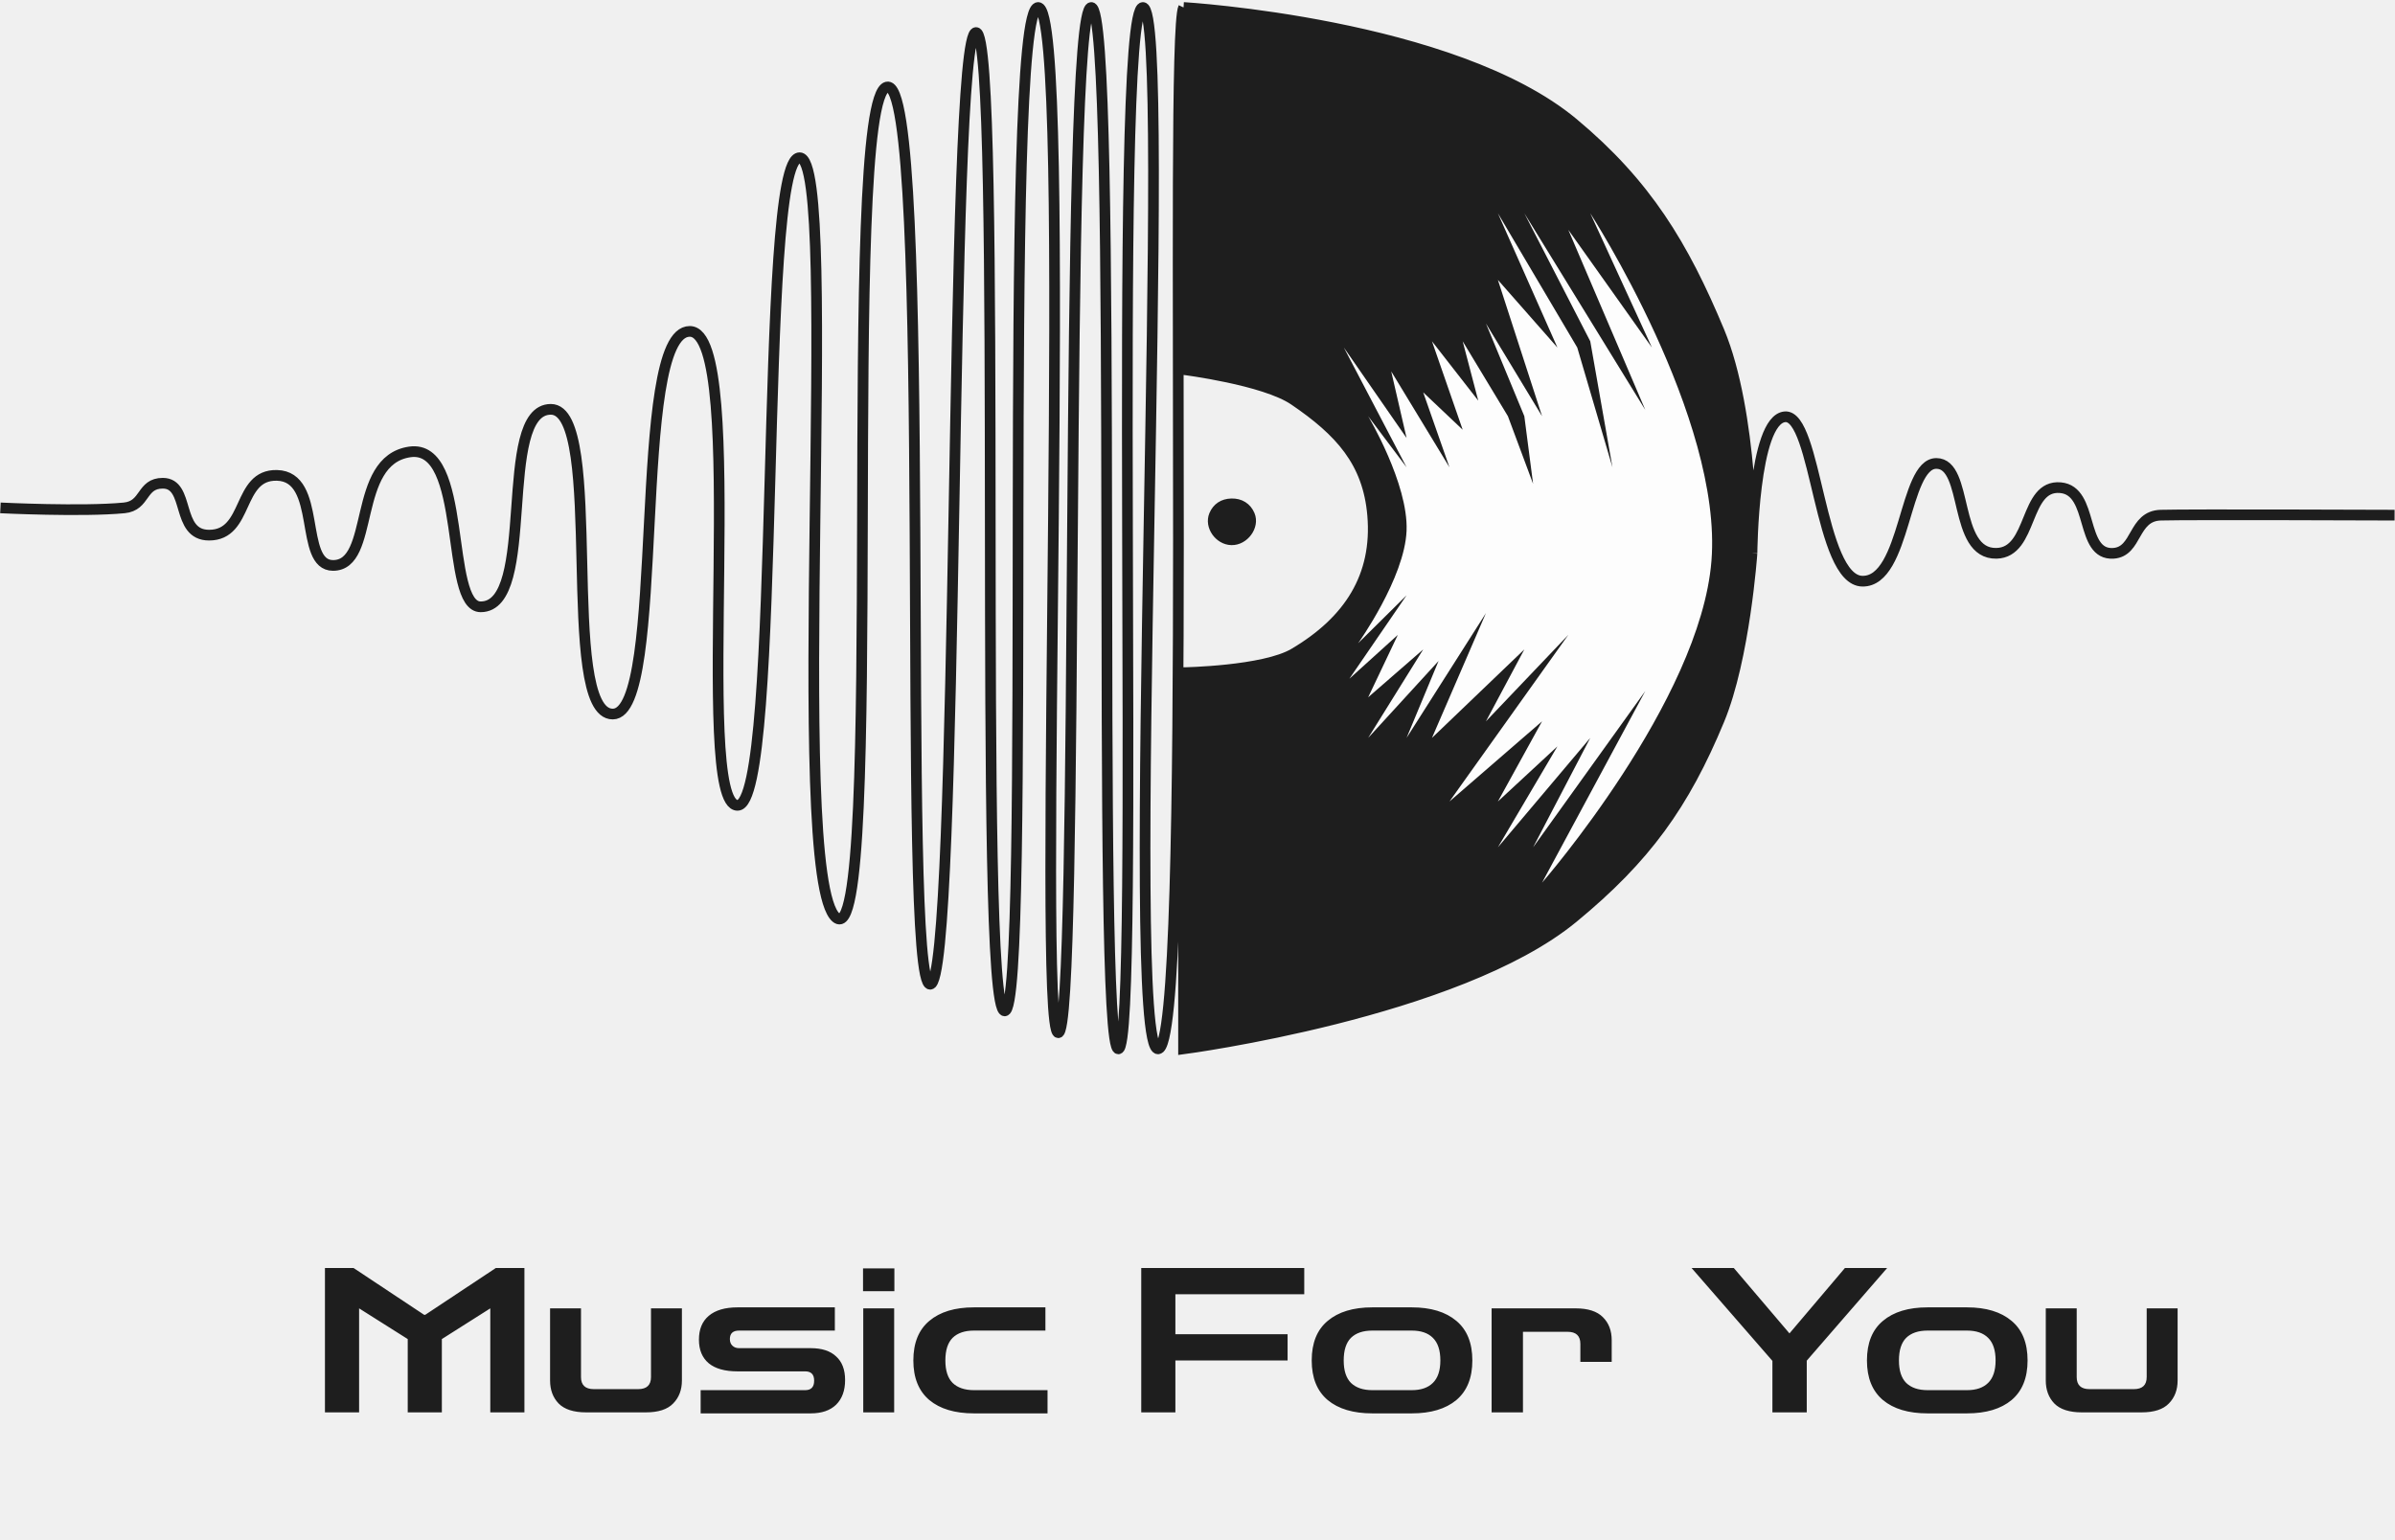
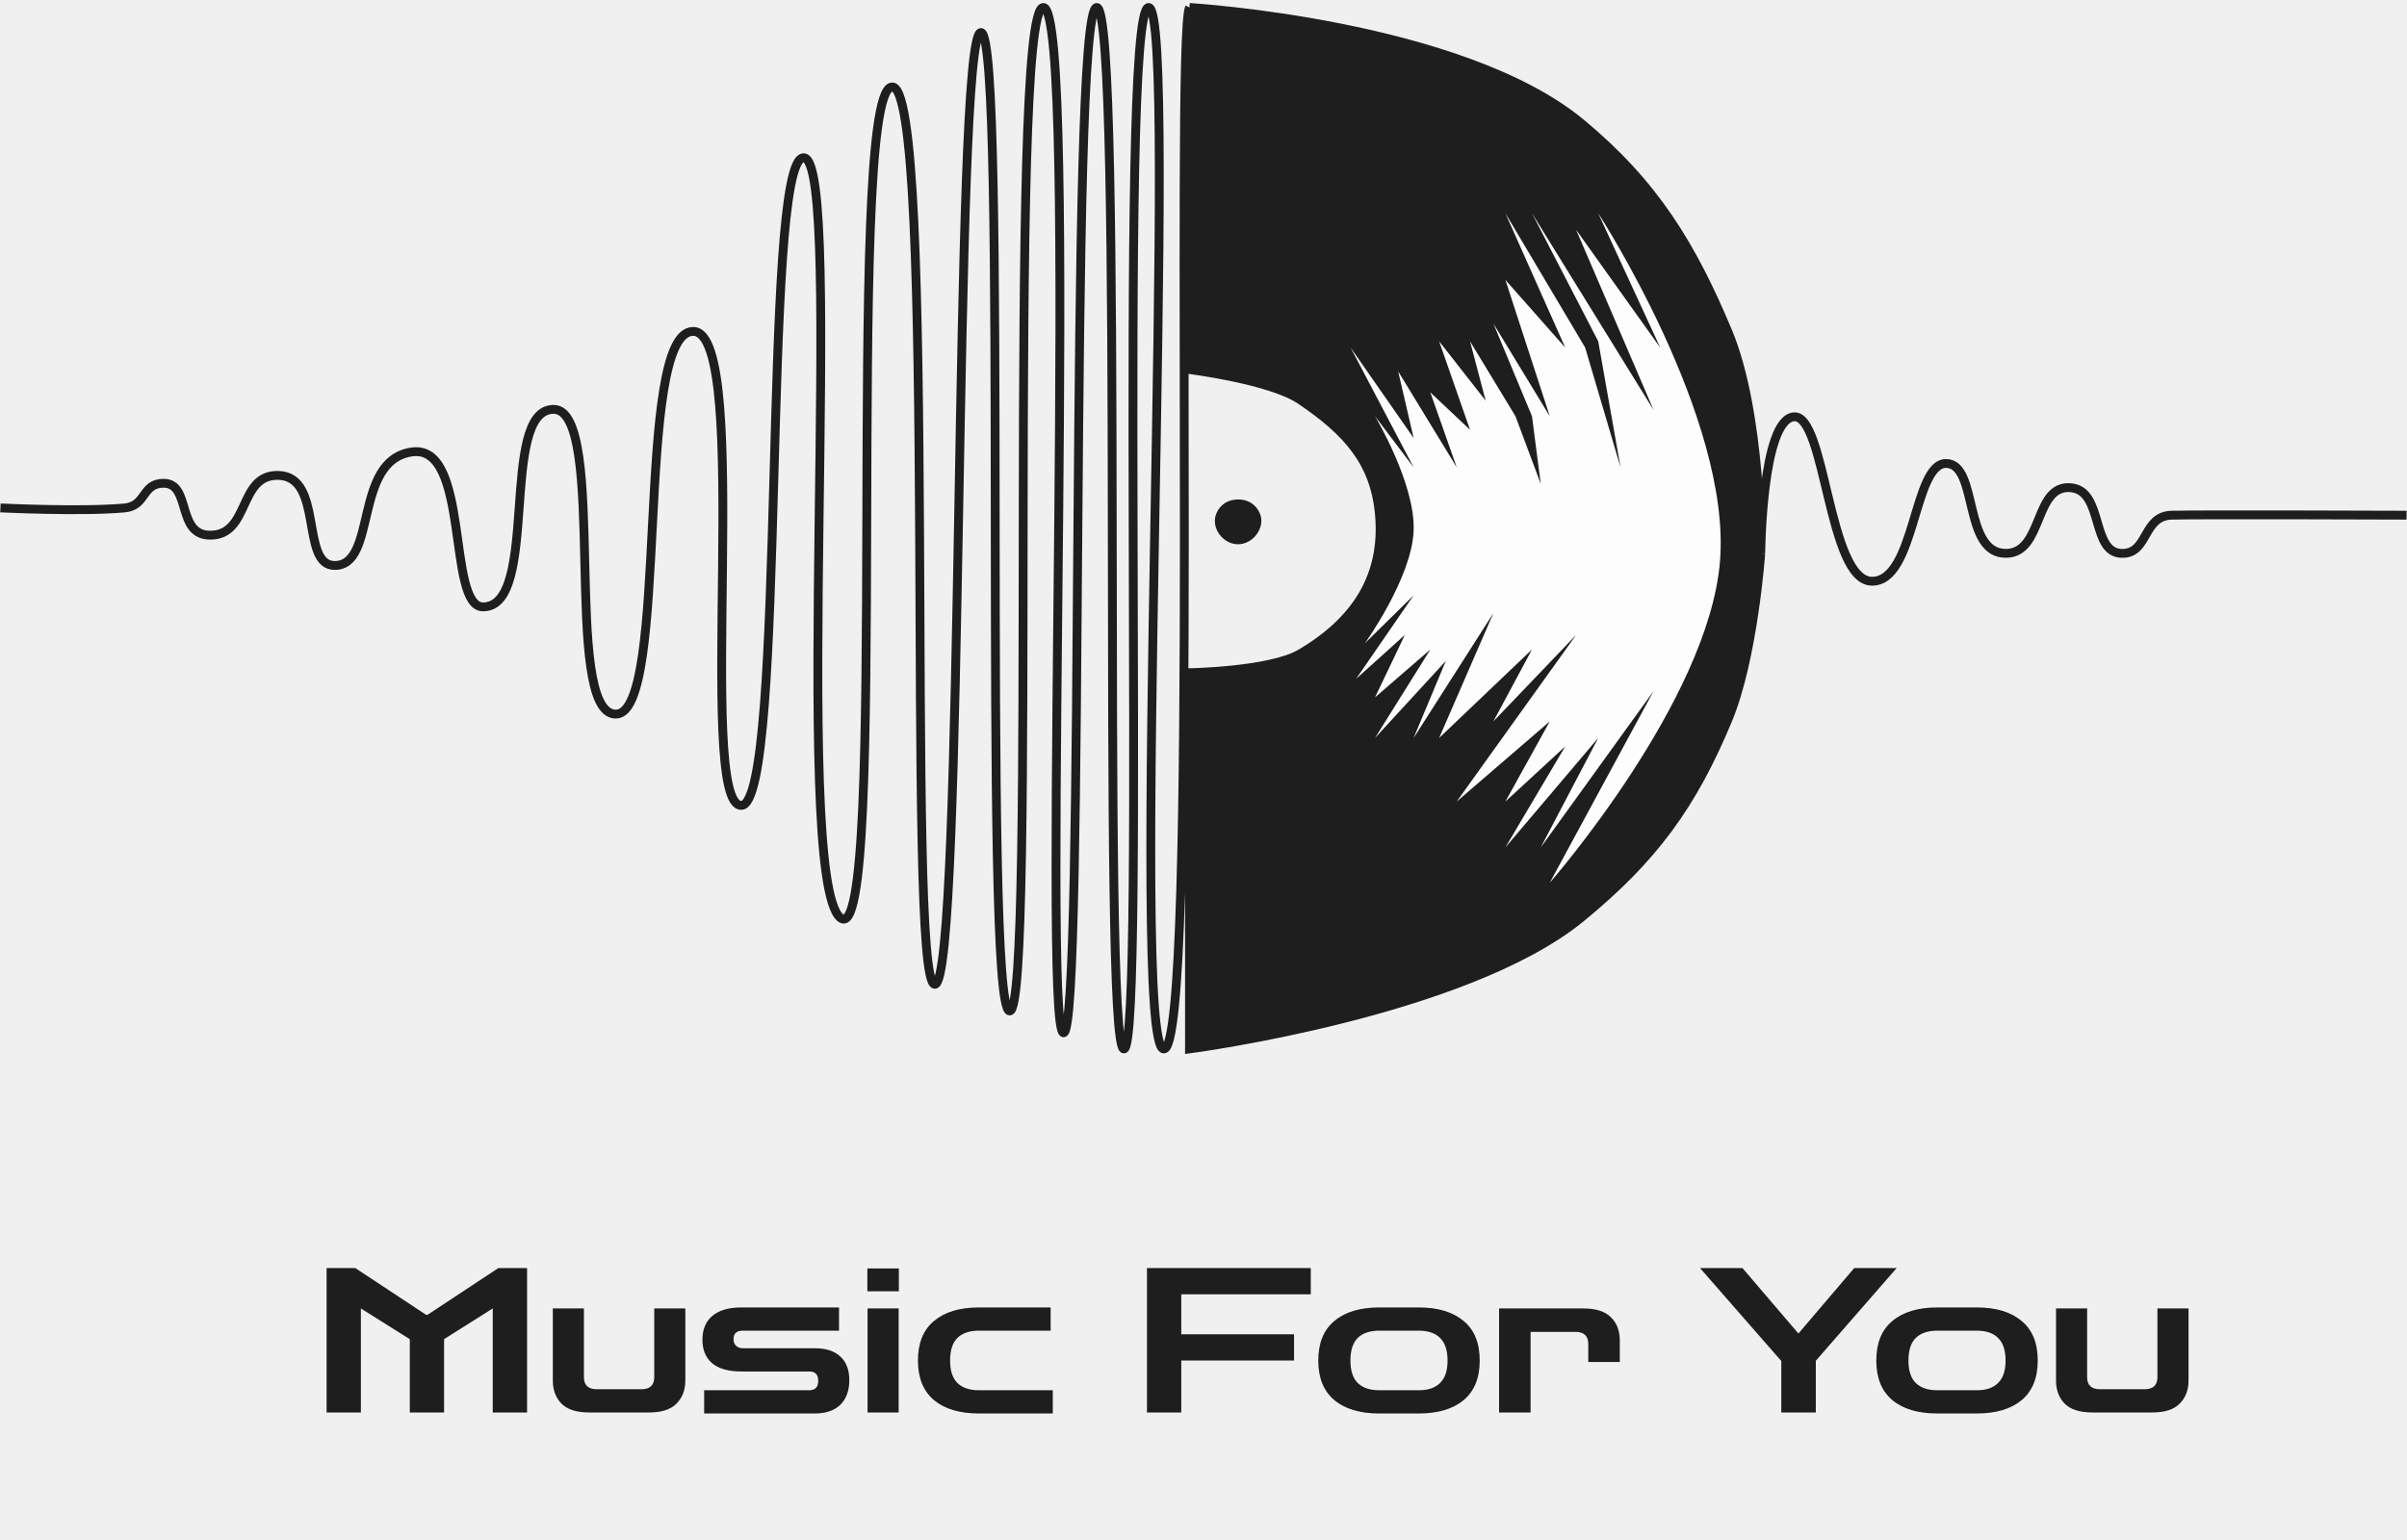
- <svg xmlns="http://www.w3.org/2000/svg" width="112" height="72" viewBox="0 0 112 72" fill="none">
-   <path d="M15.196 66.068V59.314H16.533L19.835 61.505H19.885L23.188 59.314H24.524V66.068H22.928V61.203L20.663 62.639V66.068H19.067V62.639L16.793 61.203V66.068H15.196ZM27.41 66.068C26.825 66.068 26.395 65.929 26.123 65.652C25.857 65.375 25.724 65.016 25.724 64.575V61.203H27.17V64.415C27.17 64.792 27.37 64.981 27.769 64.981H29.844C30.243 64.981 30.443 64.792 30.443 64.415V61.203H31.889V64.575C31.889 65.016 31.753 65.375 31.48 65.652C31.214 65.929 30.788 66.068 30.203 66.068H27.41ZM32.765 66.115V65.029H37.654C37.933 65.029 38.073 64.881 38.073 64.585C38.073 64.295 37.933 64.15 37.654 64.15H34.491C33.899 64.15 33.45 64.024 33.144 63.772C32.838 63.514 32.685 63.146 32.685 62.667C32.685 62.182 32.838 61.811 33.144 61.552C33.457 61.288 33.906 61.156 34.491 61.156H39.041V62.242H34.561C34.275 62.242 34.132 62.374 34.132 62.639C34.132 62.771 34.172 62.875 34.252 62.95C34.331 63.026 34.434 63.064 34.561 63.064H37.913C38.432 63.064 38.828 63.193 39.1 63.451C39.38 63.703 39.52 64.071 39.52 64.556C39.52 65.047 39.38 65.432 39.1 65.709C38.821 65.98 38.425 66.115 37.913 66.115H32.765ZM40.369 66.068V61.203H41.815V66.068H40.369ZM40.359 60.4V59.333H41.825V60.4H40.359ZM45.545 66.115C44.654 66.115 43.959 65.907 43.46 65.492C42.962 65.07 42.712 64.452 42.712 63.64C42.712 62.821 42.962 62.204 43.46 61.788C43.959 61.367 44.654 61.156 45.545 61.156H48.888V62.242H45.545C45.113 62.242 44.78 62.355 44.548 62.582C44.322 62.809 44.209 63.161 44.209 63.64C44.209 64.112 44.322 64.462 44.548 64.689C44.78 64.915 45.113 65.029 45.545 65.029H48.987V66.115H45.545ZM53.369 66.068V59.314H60.992V60.542H54.966V62.412H60.213V63.64H54.966V66.068H53.369ZM64.174 66.115C63.283 66.115 62.588 65.907 62.089 65.492C61.59 65.07 61.341 64.452 61.341 63.64C61.341 62.821 61.59 62.204 62.089 61.788C62.588 61.367 63.283 61.156 64.174 61.156H66.02C66.911 61.156 67.606 61.367 68.105 61.788C68.604 62.204 68.853 62.821 68.853 63.64C68.853 64.452 68.604 65.07 68.105 65.492C67.606 65.907 66.911 66.115 66.02 66.115H64.174ZM64.174 65.029H66.02C66.452 65.029 66.781 64.915 67.007 64.689C67.24 64.462 67.357 64.112 67.357 63.64C67.357 63.161 67.24 62.809 67.007 62.582C66.781 62.355 66.452 62.242 66.02 62.242H64.174C63.742 62.242 63.409 62.355 63.176 62.582C62.95 62.809 62.837 63.161 62.837 63.64C62.837 64.112 62.95 64.462 63.176 64.689C63.409 64.915 63.742 65.029 64.174 65.029ZM69.754 66.068V61.203H73.684C74.263 61.203 74.689 61.341 74.961 61.618C75.234 61.889 75.37 62.248 75.37 62.695V63.706H73.904V62.865C73.904 62.487 73.704 62.299 73.305 62.299H71.22V66.068H69.754ZM82.885 66.068V63.659L79.104 59.314H81.079L83.683 62.374L86.277 59.314H88.252L84.491 63.649V66.068H82.885ZM90.139 66.115C89.248 66.115 88.553 65.907 88.054 65.492C87.555 65.07 87.306 64.452 87.306 63.64C87.306 62.821 87.555 62.204 88.054 61.788C88.553 61.367 89.248 61.156 90.139 61.156H91.985C92.876 61.156 93.571 61.367 94.07 61.788C94.569 62.204 94.818 62.821 94.818 63.64C94.818 64.452 94.569 65.07 94.07 65.492C93.571 65.907 92.876 66.115 91.985 66.115H90.139ZM90.139 65.029H91.985C92.417 65.029 92.746 64.915 92.973 64.689C93.205 64.462 93.322 64.112 93.322 63.64C93.322 63.161 93.205 62.809 92.973 62.582C92.746 62.355 92.417 62.242 91.985 62.242H90.139C89.707 62.242 89.374 62.355 89.141 62.582C88.915 62.809 88.802 63.161 88.802 63.64C88.802 64.112 88.915 64.462 89.141 64.689C89.374 64.915 89.707 65.029 90.139 65.029ZM97.355 66.068C96.77 66.068 96.341 65.929 96.068 65.652C95.802 65.375 95.669 65.016 95.669 64.575V61.203H97.115V64.415C97.115 64.792 97.315 64.981 97.714 64.981H99.789C100.188 64.981 100.388 64.792 100.388 64.415V61.203H101.834V64.575C101.834 65.016 101.698 65.375 101.425 65.652C101.159 65.929 100.734 66.068 100.148 66.068H97.355Z" fill="#1E1E1E" />
-   <path d="M60.52 18.713C59.118 17.76 55.348 17.287 55.348 17.287V0.35C55.348 0.35 67.978 1.101 73.569 5.762C76.988 8.612 78.722 11.49 80.393 15.502C81.98 19.31 81.93 25.883 81.93 25.883C81.93 25.883 81.587 30.794 80.393 33.676C78.753 37.635 76.958 40.132 73.569 42.924C68.168 47.374 55.348 49.064 55.348 49.064V40.572V31.466C55.348 31.466 59.106 31.405 60.52 30.568C63.089 29.049 64.434 26.957 64.191 24.098C63.979 21.603 62.666 20.173 60.52 18.713Z" fill="#1E1E1E" />
-   <path d="M57.586 23.569C57.206 23.579 56.929 23.763 56.788 24.098C56.577 24.598 57.018 25.235 57.586 25.25C58.165 25.266 58.649 24.607 58.434 24.098C58.287 23.749 57.983 23.558 57.586 23.569Z" fill="#1E1E1E" />
-   <path d="M0.02 23.758C0.02 23.758 3.851 23.947 5.807 23.758C6.822 23.66 6.591 22.605 7.613 22.605C8.909 22.605 8.197 25.033 9.777 25.033C11.653 25.033 11.071 22.192 12.95 22.237C15.083 22.287 13.958 26.45 15.574 26.45C17.569 26.45 16.428 21.545 19.156 21.141C21.899 20.735 20.782 28.386 22.478 28.386C25.142 28.386 23.196 19.148 25.76 19.148C28.324 19.148 26.1 33.402 28.654 33.402C31.208 33.402 29.462 15.502 32.255 15.502C35.049 15.502 32.355 37.672 34.49 37.672C36.625 37.672 35.428 7.378 37.393 7.378C39.359 7.378 36.775 40.969 39.099 42.924C41.424 44.88 39.269 4.619 41.474 4.071C43.679 3.523 42.102 46.041 43.499 46.041C44.896 46.041 44.357 1.511 45.644 1.521C46.931 1.53 45.684 47.232 46.981 47.288C48.278 47.345 46.841 0.35 48.547 0.35C50.254 0.35 48.438 48.157 49.485 48.309C50.533 48.46 49.715 0.35 51.032 0.35C52.349 0.35 51.221 49.064 52.299 49.064C53.376 49.064 51.98 0.35 53.446 0.35C54.913 0.35 52.502 49.064 54.154 49.064C55.807 49.064 54.65 1.804 55.348 0.35M55.348 0.35C55.348 0.35 67.978 1.101 73.569 5.762C76.988 8.612 78.722 11.49 80.394 15.502C81.98 19.31 81.93 25.883 81.93 25.883M55.348 0.35V17.287C55.348 17.287 59.118 17.76 60.52 18.713C62.667 20.173 63.979 21.603 64.191 24.098C64.434 26.957 63.089 29.049 60.52 30.568C59.106 31.405 55.348 31.466 55.348 31.466V40.572V49.064C55.348 49.064 68.168 47.375 73.569 42.924C76.958 40.132 78.753 37.635 80.394 33.676C81.588 30.794 81.93 25.883 81.93 25.883M81.93 25.883C81.93 25.883 81.98 19.639 83.466 19.497C84.953 19.356 85.063 27.164 87.098 27.187C89.133 27.209 89.023 21.679 90.55 21.679C92.076 21.679 91.311 25.927 93.363 25.883C95.086 25.846 94.641 22.66 96.356 22.813C97.942 22.954 97.242 25.985 98.831 25.883C99.964 25.81 99.729 24.135 101.046 24.098C102.363 24.06 111.98 24.098 111.98 24.098M56.788 24.098C56.929 23.763 57.206 23.579 57.587 23.569C57.983 23.558 58.288 23.749 58.434 24.098C58.649 24.607 58.166 25.266 57.587 25.25C57.018 25.235 56.578 24.598 56.788 24.098Z" stroke="#1E1E1E" stroke-width="0.5" />
-   <path d="M65.777 21.859L63.981 19.469C63.981 19.469 65.865 22.632 65.777 24.825C65.689 27.042 63.513 30.087 63.513 30.087L65.777 27.848L63.103 31.749L65.368 29.699L63.981 32.618L66.555 30.379L63.981 34.517L67.274 30.918L65.777 34.517L69.489 28.679L66.965 34.517L71.284 30.379L69.489 33.742L73.34 29.699L67.783 37.492L72.113 33.742L70.047 37.492L72.831 34.914L70.047 39.637L74.367 34.517L71.694 39.637L76.941 32.325L72.113 41.29C72.113 41.29 79.51 32.789 80.034 26.242C80.569 19.572 74.367 9.975 74.367 9.975L77.251 16.257L73.34 10.75L76.941 19.176L71.284 9.975L74.367 15.964L75.405 21.859L73.759 16.257L70.047 9.975L72.831 16.257L70.047 13.093L72.113 19.469L69.489 15.133L71.284 19.469L71.694 22.633L70.516 19.469L68.401 15.964L69.129 18.741L66.965 15.964L68.401 20.102L66.555 18.354L67.783 21.859L65.059 17.372L65.777 20.489L62.844 16.257L65.777 21.859Z" fill="white" fill-opacity="0.99" />
+ <svg xmlns="http://www.w3.org/2000/svg" width="136" height="87" viewBox="0 0 136 87" fill="none">
+   <path d="M18.453 79.832V71.671H20.076L24.086 74.319H24.146L28.156 71.671H29.78V79.832H27.841V73.953L25.091 75.688V79.832H23.153V75.688L20.391 73.953V79.832H18.453ZM33.283 79.832C32.573 79.832 32.052 79.664 31.721 79.329C31.398 78.995 31.236 78.561 31.236 78.028V73.953H32.993V77.834C32.993 78.291 33.235 78.519 33.719 78.519H36.239C36.724 78.519 36.966 78.291 36.966 77.834V73.953H38.723V78.028C38.723 78.561 38.557 78.995 38.226 79.329C37.903 79.664 37.386 79.832 36.675 79.832H33.283ZM39.786 79.889V78.576H45.722C46.062 78.576 46.231 78.397 46.231 78.04C46.231 77.69 46.062 77.515 45.722 77.515H41.882C41.163 77.515 40.618 77.362 40.247 77.058C39.875 76.746 39.689 76.301 39.689 75.723C39.689 75.137 39.875 74.688 40.247 74.376C40.626 74.056 41.171 73.896 41.882 73.896H47.406V75.209H41.967C41.62 75.209 41.446 75.369 41.446 75.688C41.446 75.848 41.494 75.974 41.591 76.065C41.688 76.156 41.813 76.202 41.967 76.202H46.038C46.667 76.202 47.148 76.358 47.479 76.67C47.818 76.974 47.988 77.419 47.988 78.005C47.988 78.599 47.818 79.063 47.479 79.398C47.14 79.725 46.659 79.889 46.038 79.889H39.786ZM49.019 79.832V73.953H50.776V79.832H49.019ZM49.007 72.983V71.693H50.788V72.983H49.007ZM55.305 79.889C54.223 79.889 53.379 79.638 52.773 79.135C52.167 78.626 51.865 77.88 51.865 76.898C51.865 75.909 52.167 75.163 52.773 74.661C53.379 74.151 54.223 73.896 55.305 73.896H59.364V75.209H55.305C54.78 75.209 54.376 75.346 54.094 75.62C53.819 75.894 53.682 76.32 53.682 76.898C53.682 77.469 53.819 77.891 54.094 78.165C54.376 78.439 54.78 78.576 55.305 78.576H59.485V79.889H55.305ZM64.806 79.832V71.671H74.061V73.154H66.744V75.414H73.116V76.898H66.744V79.832H64.806ZM77.926 79.889C76.843 79.889 75.999 79.638 75.394 79.135C74.788 78.626 74.485 77.88 74.485 76.898C74.485 75.909 74.788 75.163 75.394 74.661C75.999 74.151 76.843 73.896 77.926 73.896H80.167C81.249 73.896 82.093 74.151 82.699 74.661C83.305 75.163 83.607 75.909 83.607 76.898C83.607 77.88 83.305 78.626 82.699 79.135C82.093 79.638 81.249 79.889 80.167 79.889H77.926ZM77.926 78.576H80.167C80.692 78.576 81.092 78.439 81.366 78.165C81.649 77.891 81.79 77.469 81.79 76.898C81.79 76.32 81.649 75.894 81.366 75.62C81.092 75.346 80.692 75.209 80.167 75.209H77.926C77.401 75.209 76.997 75.346 76.714 75.62C76.44 75.894 76.302 76.32 76.302 76.898C76.302 77.469 76.44 77.891 76.714 78.165C76.997 78.439 77.401 78.576 77.926 78.576ZM84.701 79.832V73.953H89.474C90.177 73.953 90.693 74.121 91.025 74.456C91.356 74.783 91.521 75.216 91.521 75.757V76.978H89.74V75.962C89.74 75.506 89.498 75.278 89.013 75.278H86.481V79.832H84.701ZM100.646 79.832V76.921L96.055 71.671H98.453L101.615 75.369L104.765 71.671H107.164L102.597 76.91V79.832H100.646ZM109.455 79.889C108.372 79.889 107.528 79.638 106.923 79.135C106.317 78.626 106.014 77.88 106.014 76.898C106.014 75.909 106.317 75.163 106.923 74.661C107.528 74.151 108.372 73.896 109.455 73.896H111.696C112.778 73.896 113.622 74.151 114.228 74.661C114.834 75.163 115.137 75.909 115.137 76.898C115.137 77.88 114.834 78.626 114.228 79.135C113.622 79.638 112.778 79.889 111.696 79.889H109.455ZM109.455 78.576H111.696C112.221 78.576 112.621 78.439 112.895 78.165C113.178 77.891 113.319 77.469 113.319 76.898C113.319 76.32 113.178 75.894 112.895 75.62C112.621 75.346 112.221 75.209 111.696 75.209H109.455C108.93 75.209 108.526 75.346 108.243 75.62C107.969 75.894 107.831 76.32 107.831 76.898C107.831 77.469 107.969 77.891 108.243 78.165C108.526 78.439 108.93 78.576 109.455 78.576ZM118.217 79.832C117.506 79.832 116.985 79.664 116.654 79.329C116.331 78.995 116.169 78.561 116.169 78.028V73.953H117.926V77.834C117.926 78.291 118.168 78.519 118.653 78.519H121.173C121.657 78.519 121.899 78.291 121.899 77.834V73.953H123.656V78.028C123.656 78.561 123.491 78.995 123.159 79.329C122.836 79.664 122.319 79.832 121.609 79.832H118.217Z" fill="#1E1E1E" />
+   <path d="M73.488 22.612C71.786 21.46 67.208 20.888 67.208 20.888V0.422C67.208 0.422 82.544 1.331 89.334 6.963C93.485 10.406 95.591 13.883 97.621 18.731C99.547 23.333 99.486 31.275 99.486 31.275C99.486 31.275 99.07 37.209 97.621 40.692C95.629 45.476 93.449 48.493 89.334 51.867C82.775 57.244 67.208 59.286 67.208 59.286V49.025V38.021C67.208 38.021 71.771 37.947 73.488 36.937C76.608 35.1 78.241 32.573 77.946 29.118C77.689 26.103 76.095 24.376 73.488 22.612Z" fill="#1E1E1E" />
+   <path d="M69.926 28.479C69.464 28.491 69.128 28.714 68.957 29.118C68.701 29.722 69.236 30.492 69.926 30.511C70.629 30.529 71.217 29.734 70.956 29.118C70.777 28.697 70.408 28.466 69.926 28.479Z" fill="#1E1E1E" />
+   <path d="M0.024 28.707C0.024 28.707 4.676 28.935 7.051 28.707C8.284 28.589 8.004 27.314 9.244 27.314C10.819 27.314 9.954 30.248 11.872 30.248C14.15 30.248 13.443 26.816 15.725 26.869C18.315 26.93 16.948 31.96 18.911 31.96C21.334 31.96 19.948 26.033 23.26 25.545C26.592 25.055 25.235 34.3 27.294 34.3C30.529 34.3 28.167 23.137 31.28 23.137C34.394 23.137 31.692 40.361 34.794 40.361C37.895 40.361 35.775 18.731 39.167 18.731C42.559 18.731 39.288 45.52 41.881 45.52C44.473 45.52 43.019 8.915 45.406 8.915C47.793 8.915 44.655 49.504 47.478 51.867C50.3 54.23 47.684 5.582 50.361 4.92C53.038 4.258 51.124 55.633 52.82 55.633C54.516 55.633 53.862 1.826 55.425 1.838C56.988 1.849 55.473 57.072 57.048 57.14C58.623 57.209 56.879 0.422 58.95 0.422C61.022 0.422 58.817 58.19 60.089 58.373C61.361 58.556 60.368 0.422 61.967 0.422C63.566 0.422 62.197 59.286 63.505 59.286C64.814 59.286 63.118 0.422 64.899 0.422C66.68 0.422 63.752 59.286 65.759 59.286C67.765 59.286 66.36 2.18 67.208 0.422M67.208 0.422C67.208 0.422 82.544 1.331 89.334 6.963C93.485 10.406 95.591 13.883 97.621 18.731C99.547 23.333 99.486 31.275 99.486 31.275M67.208 0.422V20.888C67.208 20.888 71.786 21.46 73.488 22.612C76.095 24.376 77.689 26.103 77.946 29.118C78.241 32.573 76.608 35.1 73.488 36.937C71.771 37.947 67.208 38.021 67.208 38.021V49.025V59.286C67.208 59.286 82.775 57.244 89.334 51.867C93.449 48.493 95.629 45.476 97.621 40.692C99.07 37.209 99.486 31.275 99.486 31.275M99.486 31.275C99.486 31.275 99.547 23.73 101.352 23.559C103.157 23.388 103.29 32.823 105.762 32.85C108.233 32.877 108.1 26.196 109.953 26.196C111.807 26.196 110.878 31.329 113.37 31.275C115.462 31.23 114.921 27.381 117.004 27.566C118.93 27.736 118.079 31.399 120.009 31.275C121.385 31.187 121.099 29.163 122.698 29.118C124.297 29.073 135.976 29.118 135.976 29.118M68.957 29.118C69.128 28.714 69.464 28.491 69.926 28.479C70.408 28.466 70.777 28.697 70.956 29.118C71.217 29.734 70.629 30.529 69.926 30.511C69.236 30.492 68.701 29.722 68.957 29.118Z" stroke="#1E1E1E" stroke-width="0.5" />
+   <path d="M79.873 26.413L77.692 23.525C77.692 23.525 79.979 27.347 79.873 29.997C79.765 32.676 77.122 36.355 77.122 36.355L79.873 33.649L76.626 38.364L79.376 35.887L77.692 39.414L80.817 36.709L77.692 41.708L81.69 37.359L79.873 41.708L84.379 34.654L81.314 41.708L86.56 36.709L84.379 40.772L89.055 35.887L82.308 45.303L87.565 40.772L85.058 45.303L88.438 42.187L85.058 47.895L90.303 41.708L87.056 47.895L93.429 39.06L87.565 49.892C87.565 49.892 96.547 39.62 97.184 31.709C97.833 23.649 90.303 12.053 90.303 12.053L93.804 19.644L89.055 12.989L93.429 23.171L86.56 12.053L90.303 19.29L91.563 26.413L89.564 19.644L85.058 12.053L88.438 19.644L85.058 15.82L87.565 23.525L84.379 18.286L86.56 23.525L87.056 27.349L85.627 23.525L83.059 19.29L83.943 22.646L81.314 19.29L83.059 24.29L80.817 22.178L82.308 26.413L79 20.991L79.873 24.758L76.311 19.644L79.873 26.413Z" fill="white" fill-opacity="0.99" />
</svg>
